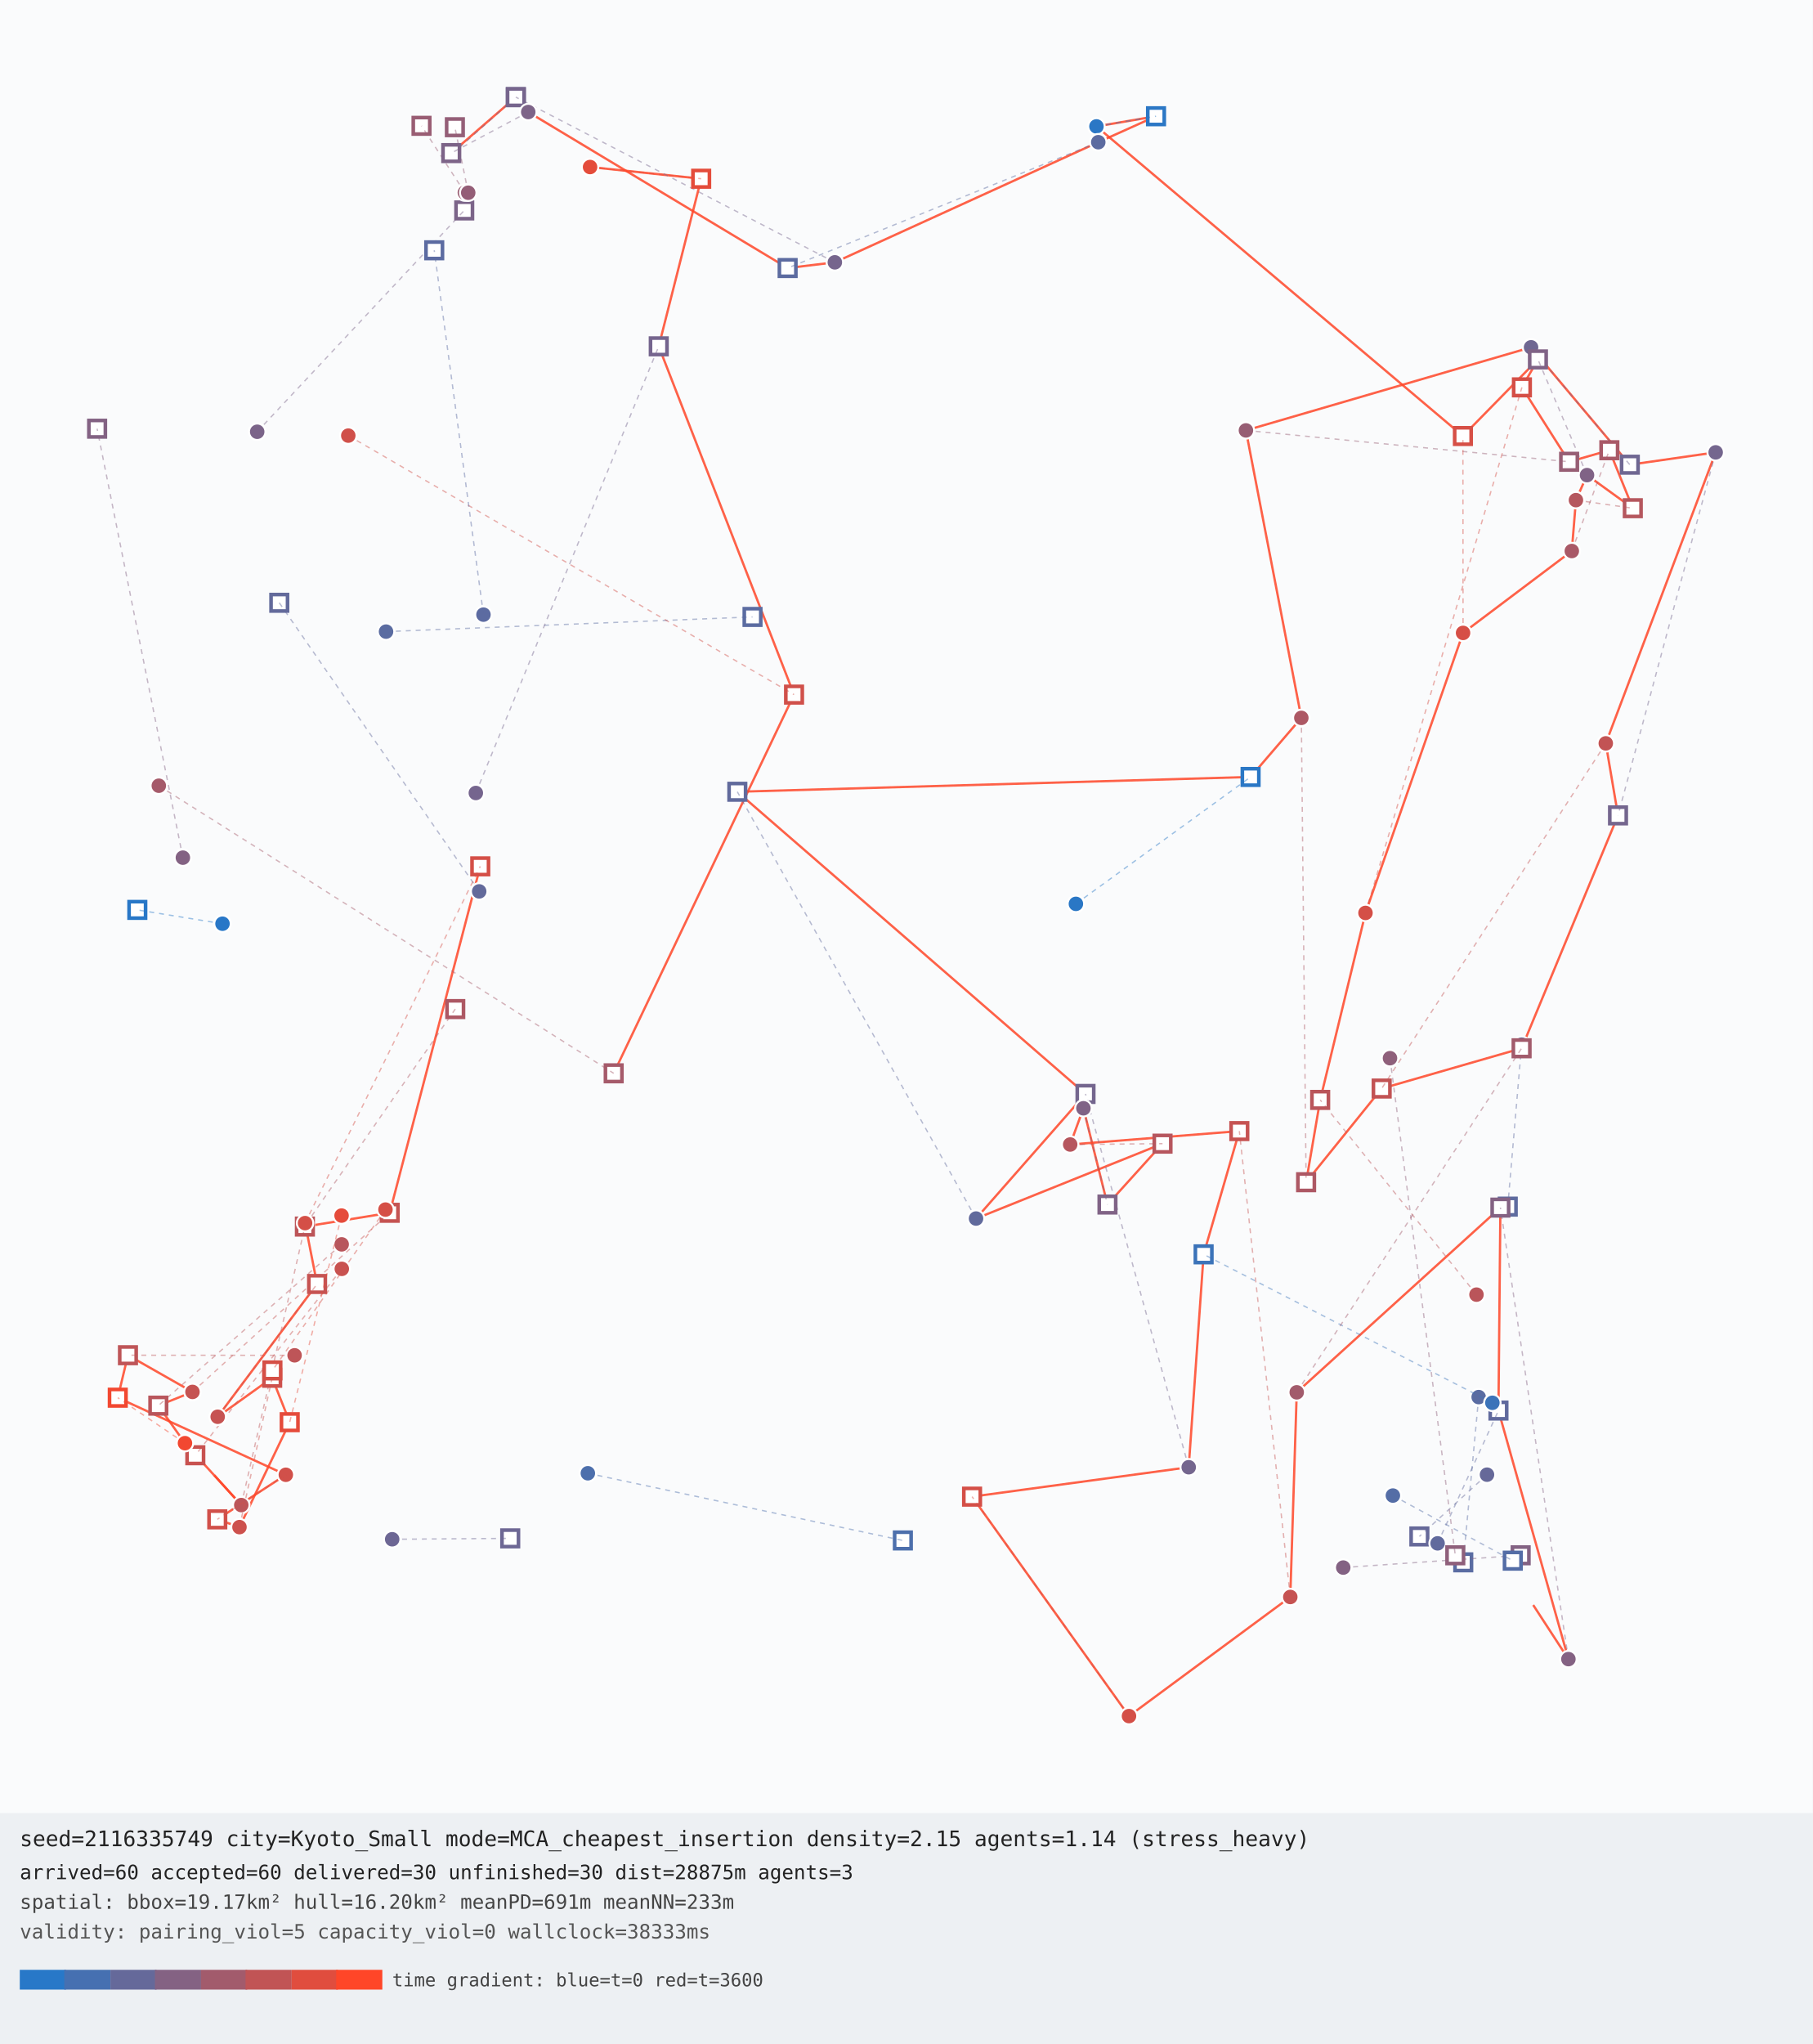
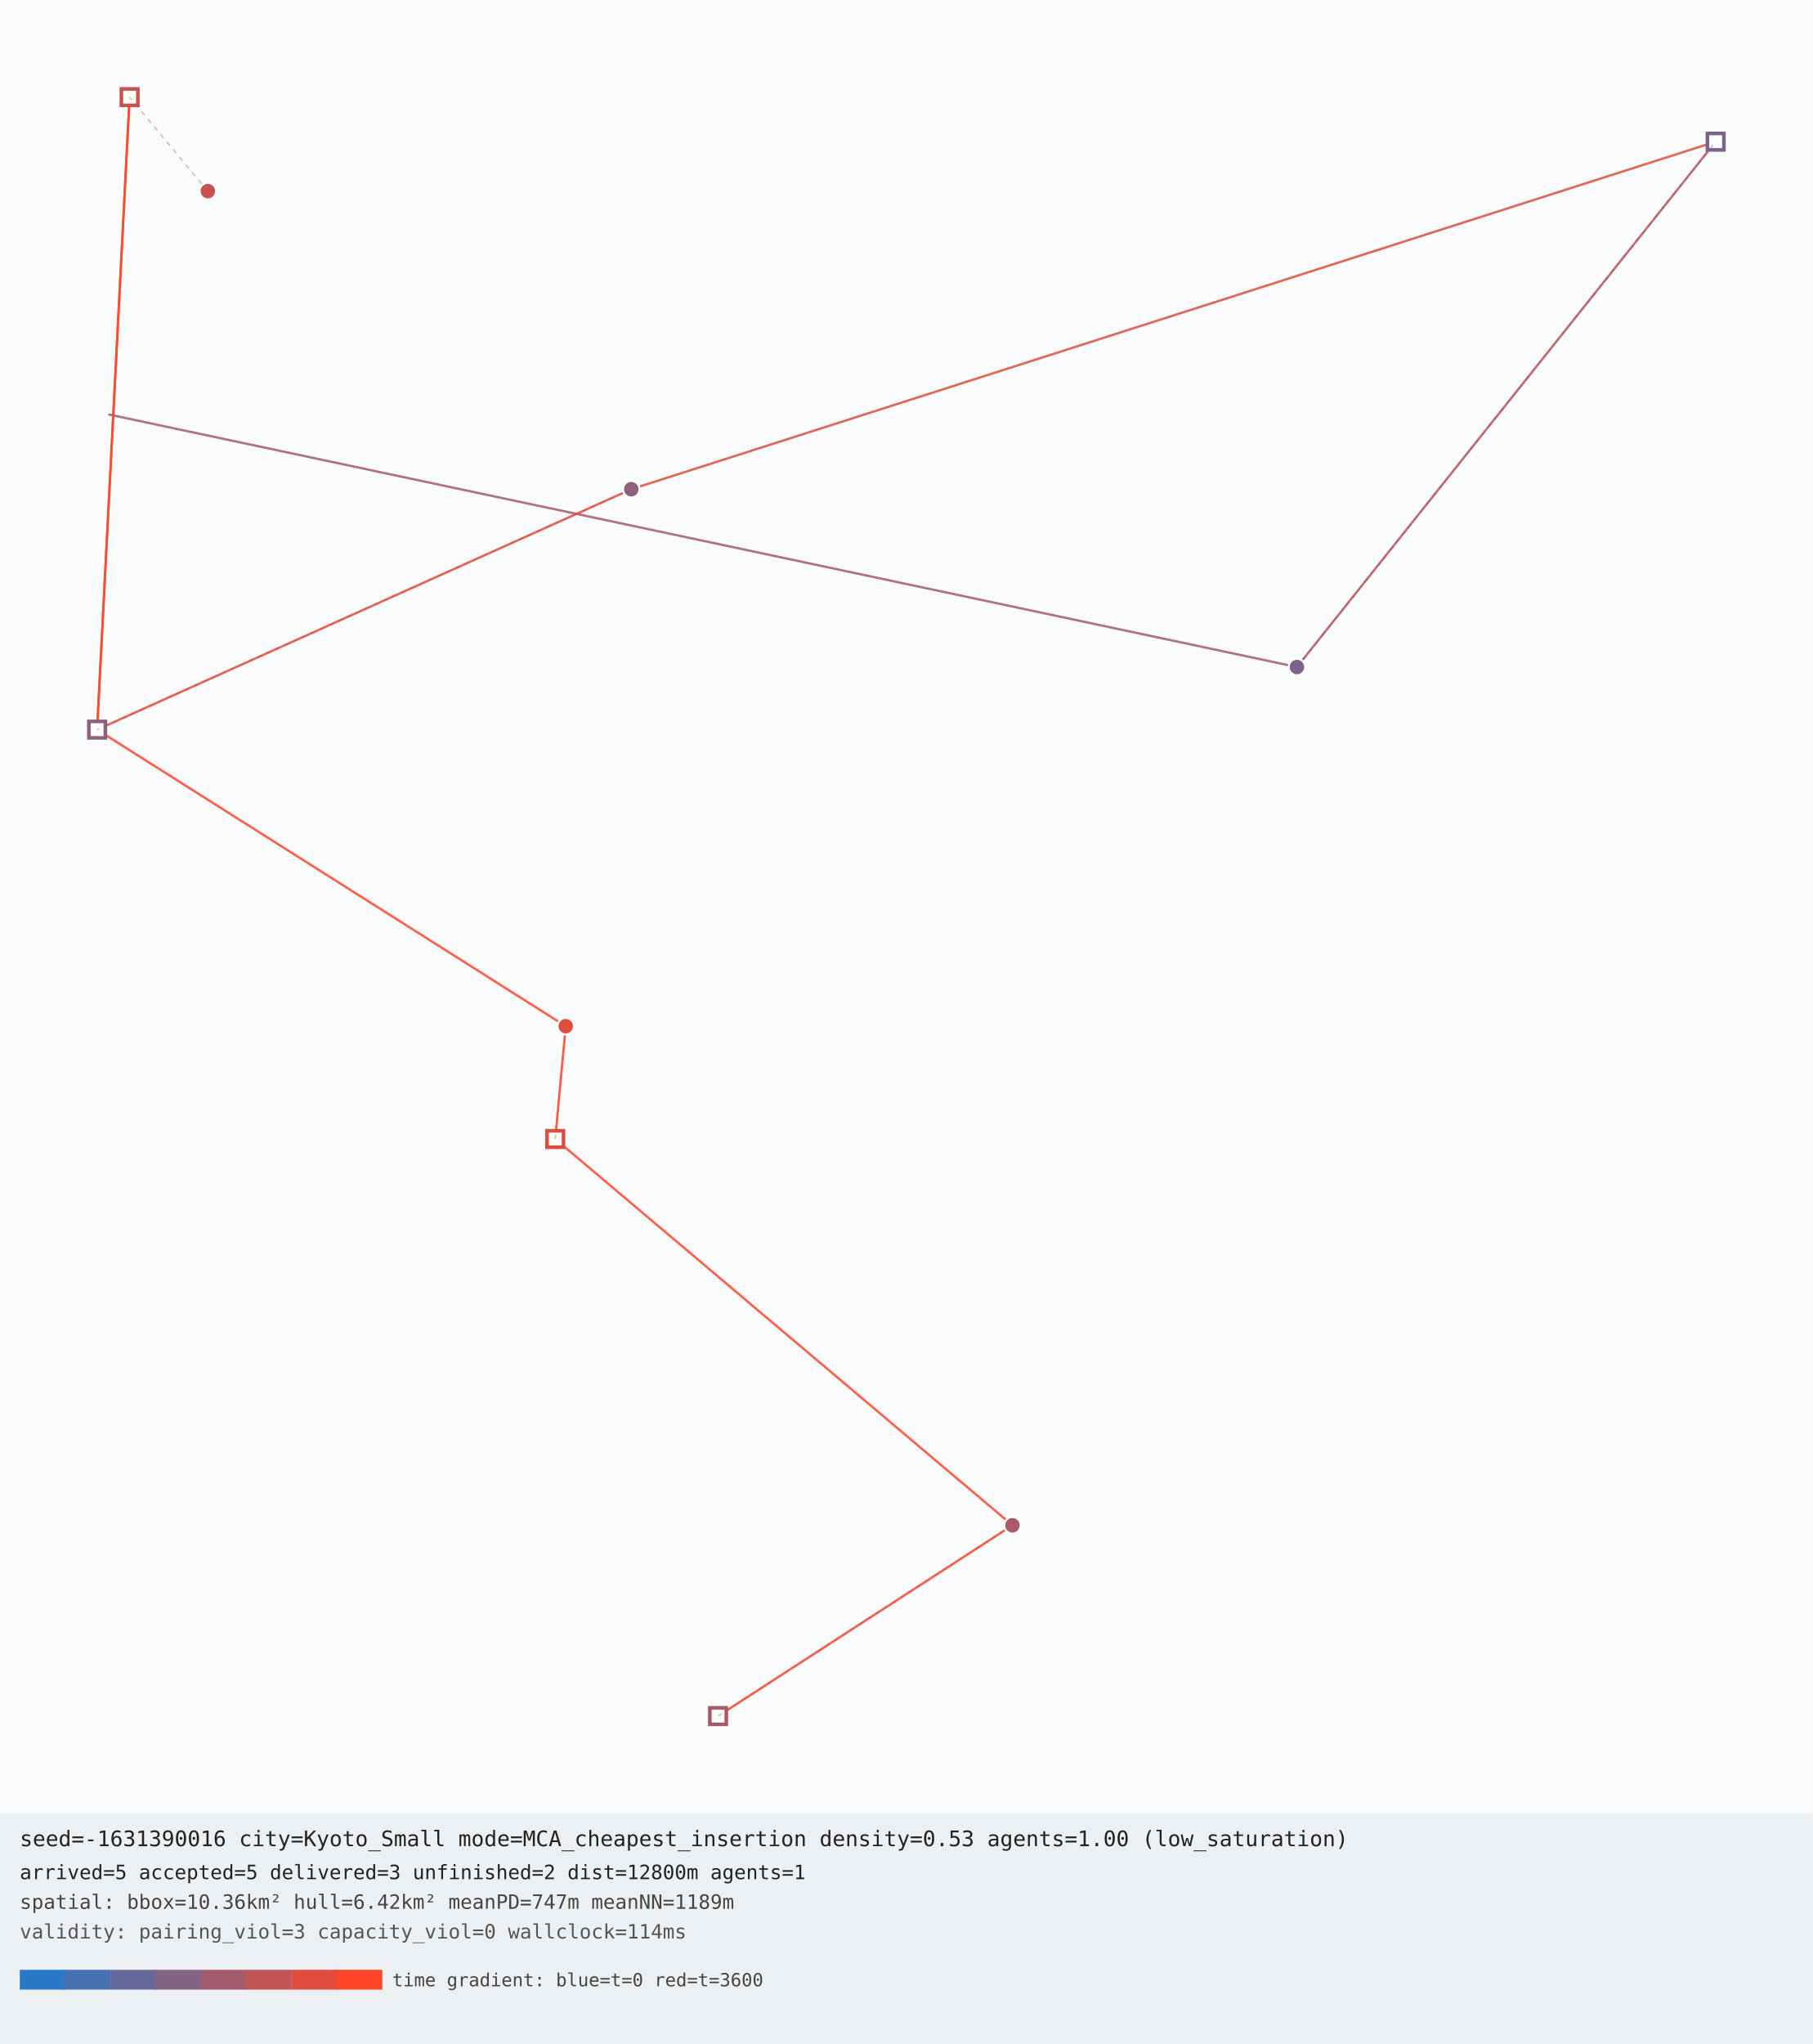
<svg xmlns="http://www.w3.org/2000/svg" width="1100" height="1240">
  <rect width="1100" height="1100" fill="#fafbfc" />
-   <line x1="353.128" y1="101.335" x2="358.056" y2="101.327" stroke="rgb(255,70,40)" stroke-width="1.4" opacity="0.85" />
-   <line x1="358.056" y1="101.327" x2="425.476" y2="108.43" stroke="rgb(255,70,40)" stroke-width="1.4" opacity="0.85" />
-   <line x1="425.476" y1="108.43" x2="399.726" y2="210.099" stroke="rgb(255,70,40)" stroke-width="1.4" opacity="0.85" />
-   <line x1="399.726" y1="210.099" x2="481.828" y2="421.385" stroke="rgb(255,70,40)" stroke-width="1.4" opacity="0.85" />
-   <line x1="481.828" y1="421.385" x2="372.381" y2="651.133" stroke="rgb(255,70,40)" stroke-width="1.4" opacity="0.85" />
-   <line x1="930.349" y1="973.685" x2="951.712" y2="1006.5" stroke="rgb(255,70,40)" stroke-width="1.4" opacity="0.85" />
-   <line x1="951.712" y1="1006.5" x2="909.26" y2="855.72" stroke="rgb(255,70,40)" stroke-width="1.4" opacity="0.85" />
-   <line x1="909.26" y1="855.72" x2="910.443" y2="732.599" stroke="rgb(255,70,40)" stroke-width="1.4" opacity="0.85" />
-   <line x1="910.443" y1="732.599" x2="786.855" y2="844.661" stroke="rgb(255,70,40)" stroke-width="1.4" opacity="0.85" />
-   <line x1="786.855" y1="844.661" x2="782.95" y2="968.812" stroke="rgb(255,70,40)" stroke-width="1.4" opacity="0.85" />
-   <line x1="782.95" y1="968.812" x2="685.077" y2="1041.07" stroke="rgb(255,70,40)" stroke-width="1.4" opacity="0.85" />
-   <line x1="685.077" y1="1041.07" x2="589.849" y2="907.947" stroke="rgb(255,70,40)" stroke-width="1.4" opacity="0.85" />
-   <line x1="589.849" y1="907.947" x2="721.309" y2="890.103" stroke="rgb(255,70,40)" stroke-width="1.4" opacity="0.85" />
-   <line x1="721.309" y1="890.103" x2="730.358" y2="760.945" stroke="rgb(255,70,40)" stroke-width="1.4" opacity="0.85" />
-   <line x1="730.358" y1="760.945" x2="752.029" y2="686.177" stroke="rgb(255,70,40)" stroke-width="1.4" opacity="0.85" />
-   <line x1="752.029" y1="686.177" x2="649.387" y2="694.319" stroke="rgb(255,70,40)" stroke-width="1.4" opacity="0.85" />
-   <line x1="649.387" y1="694.319" x2="657.409" y2="672.34" stroke="rgb(255,70,40)" stroke-width="1.4" opacity="0.85" />
-   <line x1="657.409" y1="672.34" x2="672.016" y2="730.733" stroke="rgb(255,70,40)" stroke-width="1.4" opacity="0.85" />
-   <line x1="672.016" y1="730.733" x2="705.419" y2="693.803" stroke="rgb(255,70,40)" stroke-width="1.4" opacity="0.85" />
-   <line x1="705.419" y1="693.803" x2="592.256" y2="739.237" stroke="rgb(255,70,40)" stroke-width="1.4" opacity="0.85" />
-   <line x1="592.256" y1="739.237" x2="658.681" y2="663.64" stroke="rgb(255,70,40)" stroke-width="1.4" opacity="0.85" />
-   <line x1="658.681" y1="663.64" x2="447.406" y2="480.325" stroke="rgb(255,70,40)" stroke-width="1.4" opacity="0.85" />
-   <line x1="447.406" y1="480.325" x2="758.862" y2="471.338" stroke="rgb(255,70,40)" stroke-width="1.4" opacity="0.85" />
-   <line x1="758.862" y1="471.338" x2="789.649" y2="435.503" stroke="rgb(255,70,40)" stroke-width="1.4" opacity="0.85" />
-   <line x1="789.649" y1="435.503" x2="756.025" y2="261.105" stroke="rgb(255,70,40)" stroke-width="1.4" opacity="0.85" />
-   <line x1="756.025" y1="261.105" x2="929.05" y2="210.7" stroke="rgb(255,70,40)" stroke-width="1.4" opacity="0.85" />
-   <line x1="929.05" y1="210.7" x2="988.969" y2="281.909" stroke="rgb(255,70,40)" stroke-width="1.4" opacity="0.85" />
-   <line x1="988.969" y1="281.909" x2="1041.07" y2="274.427" stroke="rgb(255,70,40)" stroke-width="1.4" opacity="0.85" />
-   <line x1="1041.07" y1="274.427" x2="974.388" y2="450.968" stroke="rgb(255,70,40)" stroke-width="1.4" opacity="0.85" />
-   <line x1="974.388" y1="450.968" x2="981.812" y2="494.659" stroke="rgb(255,70,40)" stroke-width="1.4" opacity="0.85" />
-   <line x1="981.812" y1="494.659" x2="923.308" y2="635.947" stroke="rgb(255,70,40)" stroke-width="1.4" opacity="0.85" />
-   <line x1="923.308" y1="635.947" x2="838.397" y2="660.373" stroke="rgb(255,70,40)" stroke-width="1.4" opacity="0.85" />
-   <line x1="838.397" y1="660.373" x2="792.549" y2="717.191" stroke="rgb(255,70,40)" stroke-width="1.4" opacity="0.85" />
-   <line x1="792.549" y1="717.191" x2="801.083" y2="667.264" stroke="rgb(255,70,40)" stroke-width="1.4" opacity="0.85" />
-   <line x1="801.083" y1="667.264" x2="828.578" y2="553.834" stroke="rgb(255,70,40)" stroke-width="1.4" opacity="0.85" />
-   <line x1="828.578" y1="553.834" x2="887.785" y2="383.957" stroke="rgb(255,70,40)" stroke-width="1.4" opacity="0.85" />
-   <line x1="887.785" y1="383.957" x2="953.769" y2="334.281" stroke="rgb(255,70,40)" stroke-width="1.4" opacity="0.85" />
-   <line x1="953.769" y1="334.281" x2="956.279" y2="303.411" stroke="rgb(255,70,40)" stroke-width="1.4" opacity="0.85" />
-   <line x1="956.279" y1="303.411" x2="963.008" y2="288.222" stroke="rgb(255,70,40)" stroke-width="1.4" opacity="0.85" />
-   <line x1="963.008" y1="288.222" x2="990.783" y2="308.304" stroke="rgb(255,70,40)" stroke-width="1.4" opacity="0.85" />
-   <line x1="990.783" y1="308.304" x2="976.554" y2="273.132" stroke="rgb(255,70,40)" stroke-width="1.4" opacity="0.85" />
-   <line x1="976.554" y1="273.132" x2="952.14" y2="280.136" stroke="rgb(255,70,40)" stroke-width="1.4" opacity="0.85" />
-   <line x1="952.14" y1="280.136" x2="923.498" y2="234.994" stroke="rgb(255,70,40)" stroke-width="1.4" opacity="0.85" />
-   <line x1="923.498" y1="234.994" x2="933.22" y2="218.038" stroke="rgb(255,70,40)" stroke-width="1.4" opacity="0.85" />
-   <line x1="933.22" y1="218.038" x2="887.694" y2="264.509" stroke="rgb(255,70,40)" stroke-width="1.4" opacity="0.85" />
-   <line x1="887.694" y1="264.509" x2="665.325" y2="76.683" stroke="rgb(255,70,40)" stroke-width="1.4" opacity="0.85" />
-   <line x1="665.325" y1="76.683" x2="701.47" y2="70.519" stroke="rgb(255,70,40)" stroke-width="1.4" opacity="0.85" />
-   <line x1="701.47" y1="70.519" x2="666.432" y2="86.27" stroke="rgb(255,70,40)" stroke-width="1.4" opacity="0.85" />
-   <line x1="666.432" y1="86.27" x2="506.583" y2="159.142" stroke="rgb(255,70,40)" stroke-width="1.4" opacity="0.85" />
-   <line x1="506.583" y1="159.142" x2="477.938" y2="162.61" stroke="rgb(255,70,40)" stroke-width="1.4" opacity="0.85" />
-   <line x1="477.938" y1="162.61" x2="320.545" y2="67.967" stroke="rgb(255,70,40)" stroke-width="1.4" opacity="0.85" />
-   <line x1="320.545" y1="67.967" x2="313.005" y2="58.929" stroke="rgb(255,70,40)" stroke-width="1.4" opacity="0.85" />
-   <line x1="313.005" y1="58.929" x2="273.821" y2="92.87" stroke="rgb(255,70,40)" stroke-width="1.4" opacity="0.85" />
-   <line x1="130.06" y1="894.975" x2="146.404" y2="913.057" stroke="rgb(255,70,40)" stroke-width="1.4" opacity="0.85" />
-   <line x1="146.404" y1="913.057" x2="112.237" y2="875.502" stroke="rgb(255,70,40)" stroke-width="1.4" opacity="0.85" />
-   <line x1="112.237" y1="875.502" x2="96.071" y2="852.737" stroke="rgb(255,70,40)" stroke-width="1.4" opacity="0.85" />
-   <line x1="96.071" y1="852.737" x2="116.792" y2="844.411" stroke="rgb(255,70,40)" stroke-width="1.4" opacity="0.85" />
-   <line x1="116.792" y1="844.411" x2="77.642" y2="822.145" stroke="rgb(255,70,40)" stroke-width="1.4" opacity="0.85" />
-   <line x1="77.642" y1="822.145" x2="71.462" y2="847.918" stroke="rgb(255,70,40)" stroke-width="1.4" opacity="0.85" />
-   <line x1="71.462" y1="847.918" x2="173.44" y2="894.678" stroke="rgb(255,70,40)" stroke-width="1.4" opacity="0.85" />
-   <line x1="173.44" y1="894.678" x2="131.843" y2="921.724" stroke="rgb(255,70,40)" stroke-width="1.4" opacity="0.85" />
-   <line x1="131.843" y1="921.724" x2="145.313" y2="926.429" stroke="rgb(255,70,40)" stroke-width="1.4" opacity="0.85" />
-   <line x1="145.313" y1="926.429" x2="175.795" y2="862.781" stroke="rgb(255,70,40)" stroke-width="1.4" opacity="0.85" />
-   <line x1="175.795" y1="862.781" x2="165.153" y2="835.829" stroke="rgb(255,70,40)" stroke-width="1.4" opacity="0.85" />
-   <line x1="165.153" y1="835.829" x2="132.09" y2="859.483" stroke="rgb(255,70,40)" stroke-width="1.4" opacity="0.85" />
-   <line x1="132.09" y1="859.483" x2="192.406" y2="778.934" stroke="rgb(255,70,40)" stroke-width="1.4" opacity="0.85" />
-   <line x1="192.406" y1="778.934" x2="185.117" y2="742.006" stroke="rgb(255,70,40)" stroke-width="1.4" opacity="0.85" />
-   <line x1="185.117" y1="742.006" x2="185.012" y2="744.104" stroke="rgb(255,70,40)" stroke-width="1.4" opacity="0.85" />
-   <line x1="185.012" y1="744.104" x2="236.467" y2="735.742" stroke="rgb(255,70,40)" stroke-width="1.4" opacity="0.85" />
-   <line x1="236.467" y1="735.742" x2="291.424" y2="525.568" stroke="rgb(255,70,40)" stroke-width="1.4" opacity="0.85" />
-   <circle cx="135.01" cy="560.376" r="5" fill="rgb(40,119,199)" stroke="white" stroke-width="1.2" />
-   <rect x="78.326" y="546.991" width="10" height="10" fill="white" stroke="rgb(40,119,199)" stroke-width="2.2" />
-   <line x1="135.01" y1="560.376" x2="83.326" y2="551.991" stroke="rgb(40,119,199)" stroke-width="0.8" stroke-dasharray="3,3" opacity="0.45" />
-   <circle cx="356.7" cy="893.762" r="5" fill="rgb(77,111,172)" stroke="white" stroke-width="1.2" />
-   <rect x="542.862" y="929.522" width="10" height="10" fill="white" stroke="rgb(77,111,172)" stroke-width="2.2" />
-   <line x1="356.7" y1="893.762" x2="547.862" y2="934.522" stroke="rgb(77,111,172)" stroke-width="0.8" stroke-dasharray="3,3" opacity="0.45" />
-   <circle cx="234.248" cy="383.17" r="5" fill="rgb(91,108,161)" stroke="white" stroke-width="1.2" />
-   <rect x="451.631" y="369.261" width="10" height="10" fill="white" stroke="rgb(91,108,161)" stroke-width="2.2" />
-   <line x1="234.248" y1="383.17" x2="456.631" y2="374.261" stroke="rgb(91,108,161)" stroke-width="0.8" stroke-dasharray="3,3" opacity="0.45" />
-   <circle cx="652.857" cy="548.331" r="5" fill="rgb(42,119,197)" stroke="white" stroke-width="1.2" />
-   <rect x="753.862" y="466.338" width="10" height="10" fill="white" stroke="rgb(42,119,197)" stroke-width="2.2" />
-   <line x1="652.857" y1="548.331" x2="758.862" y2="471.338" stroke="rgb(42,119,197)" stroke-width="0.8" stroke-dasharray="3,3" opacity="0.45" />
-   <circle cx="237.979" cy="933.8" r="5" fill="rgb(109,103,148)" stroke="white" stroke-width="1.2" />
-   <rect x="304.603" y="928.255" width="10" height="10" fill="white" stroke="rgb(109,103,148)" stroke-width="2.2" />
-   <line x1="237.979" y1="933.8" x2="309.603" y2="933.255" stroke="rgb(109,103,148)" stroke-width="0.8" stroke-dasharray="3,3" opacity="0.45" />
-   <circle cx="288.735" cy="481.068" r="5" fill="rgb(117,101,142)" stroke="white" stroke-width="1.2" />
-   <rect x="394.726" y="205.099" width="10" height="10" fill="white" stroke="rgb(117,101,142)" stroke-width="2.2" />
-   <line x1="288.735" y1="481.068" x2="399.726" y2="210.099" stroke="rgb(117,101,142)" stroke-width="0.8" stroke-dasharray="3,3" opacity="0.45" />
-   <circle cx="923.326" cy="633.754" r="5" fill="rgb(94,107,159)" stroke="white" stroke-width="1.2" />
-   <rect x="909.901" y="727.005" width="10" height="10" fill="white" stroke="rgb(94,107,159)" stroke-width="2.2" />
-   <line x1="923.326" y1="633.754" x2="914.901" y2="732.005" stroke="rgb(94,107,159)" stroke-width="0.8" stroke-dasharray="3,3" opacity="0.45" />
-   <circle cx="185.754" cy="742.564" r="5" fill="rgb(173,88,100)" stroke="white" stroke-width="1.2" />
-   <rect x="271.251" y="607.152" width="10" height="10" fill="white" stroke="rgb(173,88,100)" stroke-width="2.2" />
-   <line x1="185.754" y1="742.564" x2="276.251" y2="612.152" stroke="rgb(173,88,100)" stroke-width="0.8" stroke-dasharray="3,3" opacity="0.45" />
-   <circle cx="96.367" cy="476.658" r="5" fill="rgb(165,90,106)" stroke="white" stroke-width="1.2" />
-   <rect x="367.381" y="646.133" width="10" height="10" fill="white" stroke="rgb(165,90,106)" stroke-width="2.2" />
-   <line x1="96.367" y1="476.658" x2="372.381" y2="651.133" stroke="rgb(165,90,106)" stroke-width="0.8" stroke-dasharray="3,3" opacity="0.45" />
-   <circle cx="895.929" cy="785.388" r="5" fill="rgb(186,85,90)" stroke="white" stroke-width="1.2" />
-   <rect x="796.083" y="662.264" width="10" height="10" fill="white" stroke="rgb(186,85,90)" stroke-width="2.2" />
-   <line x1="895.929" y1="785.388" x2="801.083" y2="667.264" stroke="rgb(186,85,90)" stroke-width="0.8" stroke-dasharray="3,3" opacity="0.45" />
-   <circle cx="110.97" cy="520.298" r="5" fill="rgb(131,98,131)" stroke="white" stroke-width="1.2" />
-   <rect x="53.929" y="255.07" width="10" height="10" fill="white" stroke="rgb(131,98,131)" stroke-width="2.2" />
-   <line x1="110.97" y1="520.298" x2="58.929" y2="260.07" stroke="rgb(131,98,131)" stroke-width="0.8" stroke-dasharray="3,3" opacity="0.45" />
-   <circle cx="207.327" cy="754.893" r="5" fill="rgb(184,86,92)" stroke="white" stroke-width="1.2" />
-   <rect x="91.071" y="847.737" width="10" height="10" fill="white" stroke="rgb(184,86,92)" stroke-width="2.2" />
-   <line x1="207.327" y1="754.893" x2="96.071" y2="852.737" stroke="rgb(184,86,92)" stroke-width="0.8" stroke-dasharray="3,3" opacity="0.45" />
-   <circle cx="897.258" cy="847.549" r="5" fill="rgb(90,108,162)" stroke="white" stroke-width="1.2" />
-   <rect x="882.903" y="942.796" width="10" height="10" fill="white" stroke="rgb(90,108,162)" stroke-width="2.2" />
-   <line x1="897.258" y1="847.549" x2="887.903" y2="947.796" stroke="rgb(90,108,162)" stroke-width="0.8" stroke-dasharray="3,3" opacity="0.45" />
-   <circle cx="902.312" cy="894.614" r="5" fill="rgb(102,105,153)" stroke="white" stroke-width="1.2" />
-   <rect x="856.278" y="927.094" width="10" height="10" fill="white" stroke="rgb(102,105,153)" stroke-width="2.2" />
-   <line x1="902.312" y1="894.614" x2="861.278" y2="932.094" stroke="rgb(102,105,153)" stroke-width="0.8" stroke-dasharray="3,3" opacity="0.45" />
-   <circle cx="178.761" cy="822.21" r="5" fill="rgb(190,85,88)" stroke="white" stroke-width="1.2" />
-   <rect x="72.642" y="817.145" width="10" height="10" fill="white" stroke="rgb(190,85,88)" stroke-width="2.2" />
-   <line x1="178.761" y1="822.21" x2="77.642" y2="822.145" stroke="rgb(190,85,88)" stroke-width="0.8" stroke-dasharray="3,3" opacity="0.45" />
-   <circle cx="211.343" cy="264.266" r="5" fill="rgb(208,80,74)" stroke="white" stroke-width="1.2" />
-   <rect x="476.828" y="416.385" width="10" height="10" fill="white" stroke="rgb(208,80,74)" stroke-width="2.2" />
-   <line x1="211.343" y1="264.266" x2="481.828" y2="421.385" stroke="rgb(208,80,74)" stroke-width="0.8" stroke-dasharray="3,3" opacity="0.45" />
-   <circle cx="156.071" cy="261.923" r="5" fill="rgb(123,100,137)" stroke="white" stroke-width="1.2" />
-   <rect x="276.702" y="122.66" width="10" height="10" fill="white" stroke="rgb(123,100,137)" stroke-width="2.2" />
-   <line x1="156.071" y1="261.923" x2="281.702" y2="127.66" stroke="rgb(123,100,137)" stroke-width="0.8" stroke-dasharray="3,3" opacity="0.45" />
-   <circle cx="282.054" cy="116.838" r="5" fill="rgb(153,93,115)" stroke="white" stroke-width="1.2" />
-   <rect x="250.775" y="71.326" width="10" height="10" fill="white" stroke="rgb(153,93,115)" stroke-width="2.2" />
-   <line x1="282.054" y1="116.838" x2="255.775" y2="76.326" stroke="rgb(153,93,115)" stroke-width="0.8" stroke-dasharray="3,3" opacity="0.45" />
-   <circle cx="815.075" cy="950.973" r="5" fill="rgb(131,98,131)" stroke="white" stroke-width="1.2" />
-   <rect x="917.738" y="938.522" width="10" height="10" fill="white" stroke="rgb(131,98,131)" stroke-width="2.2" />
-   <line x1="815.075" y1="950.973" x2="922.738" y2="943.522" stroke="rgb(131,98,131)" stroke-width="0.8" stroke-dasharray="3,3" opacity="0.45" />
-   <circle cx="845.201" cy="907.291" r="5" fill="rgb(84,109,166)" stroke="white" stroke-width="1.2" />
-   <rect x="912.946" y="941.787" width="10" height="10" fill="white" stroke="rgb(84,109,166)" stroke-width="2.2" />
-   <line x1="845.201" y1="907.291" x2="917.946" y2="946.787" stroke="rgb(84,109,166)" stroke-width="0.8" stroke-dasharray="3,3" opacity="0.45" />
-   <circle cx="274.271" cy="93.507" r="5" fill="rgb(113,102,145)" stroke="white" stroke-width="1.2" />
-   <rect x="308.005" y="53.929" width="10" height="10" fill="white" stroke="rgb(113,102,145)" stroke-width="2.2" />
-   <line x1="274.271" y1="93.507" x2="313.005" y2="58.929" stroke="rgb(113,102,145)" stroke-width="0.8" stroke-dasharray="3,3" opacity="0.45" />
-   <circle cx="284.119" cy="116.916" r="5" fill="rgb(148,94,119)" stroke="white" stroke-width="1.2" />
-   <rect x="271.018" y="72.181" width="10" height="10" fill="white" stroke="rgb(148,94,119)" stroke-width="2.2" />
-   <line x1="284.119" y1="116.916" x2="276.018" y2="77.181" stroke="rgb(148,94,119)" stroke-width="0.8" stroke-dasharray="3,3" opacity="0.45" />
-   <circle cx="872.333" cy="936.282" r="5" fill="rgb(97,106,157)" stroke="white" stroke-width="1.2" />
-   <rect x="904.26" y="850.72" width="10" height="10" fill="white" stroke="rgb(97,106,157)" stroke-width="2.2" />
-   <line x1="872.333" y1="936.282" x2="909.26" y2="855.72" stroke="rgb(97,106,157)" stroke-width="0.8" stroke-dasharray="3,3" opacity="0.45" />
-   <circle cx="207.402" cy="769.758" r="5" fill="rgb(200,82,80)" stroke="white" stroke-width="1.2" />
-   <rect x="113.516" y="877.83" width="10" height="10" fill="white" stroke="rgb(200,82,80)" stroke-width="2.2" />
-   <line x1="207.402" y1="769.758" x2="118.516" y2="882.83" stroke="rgb(200,82,80)" stroke-width="0.8" stroke-dasharray="3,3" opacity="0.45" />
-   <circle cx="506.583" cy="159.142" r="5" fill="rgb(118,101,141)" stroke="white" stroke-width="1.2" />
-   <rect x="308.005" y="53.929" width="10" height="10" fill="white" stroke="rgb(118,101,141)" stroke-width="2.2" />
-   <line x1="506.583" y1="159.142" x2="313.005" y2="58.929" stroke="rgb(118,101,141)" stroke-width="0.8" stroke-dasharray="3,3" opacity="0.45" />
-   <circle cx="665.325" cy="76.683" r="5" fill="rgb(43,119,197)" stroke="white" stroke-width="1.2" />
-   <rect x="696.47" y="65.519" width="10" height="10" fill="white" stroke="rgb(43,119,197)" stroke-width="2.2" />
-   <line x1="665.325" y1="76.683" x2="701.47" y2="70.519" stroke="rgb(43,119,197)" stroke-width="0.8" stroke-dasharray="3,3" opacity="0.45" />
-   <circle cx="905.574" cy="851.015" r="5" fill="rgb(59,115,185)" stroke="white" stroke-width="1.2" />
-   <rect x="725.358" y="755.945" width="10" height="10" fill="white" stroke="rgb(59,115,185)" stroke-width="2.2" />
-   <line x1="905.574" y1="851.015" x2="730.358" y2="760.945" stroke="rgb(59,115,185)" stroke-width="0.8" stroke-dasharray="3,3" opacity="0.45" />
-   <circle cx="293.363" cy="372.873" r="5" fill="rgb(92,107,161)" stroke="white" stroke-width="1.2" />
-   <rect x="258.492" y="146.838" width="10" height="10" fill="white" stroke="rgb(92,107,161)" stroke-width="2.2" />
-   <line x1="293.363" y1="372.873" x2="263.492" y2="151.838" stroke="rgb(92,107,161)" stroke-width="0.8" stroke-dasharray="3,3" opacity="0.45" />
-   <circle cx="666.432" cy="86.27" r="5" fill="rgb(92,107,160)" stroke="white" stroke-width="1.2" />
-   <rect x="472.938" y="157.61" width="10" height="10" fill="white" stroke="rgb(92,107,160)" stroke-width="2.2" />
-   <line x1="666.432" y1="86.27" x2="477.938" y2="162.61" stroke="rgb(92,107,160)" stroke-width="0.8" stroke-dasharray="3,3" opacity="0.45" />
-   <circle cx="592.256" cy="739.237" r="5" fill="rgb(97,106,156)" stroke="white" stroke-width="1.2" />
-   <rect x="442.406" y="475.325" width="10" height="10" fill="white" stroke="rgb(97,106,156)" stroke-width="2.2" />
-   <line x1="592.256" y1="739.237" x2="447.406" y2="480.325" stroke="rgb(97,106,156)" stroke-width="0.8" stroke-dasharray="3,3" opacity="0.45" />
-   <circle cx="290.771" cy="540.759" r="5" fill="rgb(99,106,155)" stroke="white" stroke-width="1.2" />
-   <rect x="164.471" y="360.682" width="10" height="10" fill="white" stroke="rgb(99,106,155)" stroke-width="2.2" />
-   <line x1="290.771" y1="540.759" x2="169.471" y2="365.682" stroke="rgb(99,106,155)" stroke-width="0.8" stroke-dasharray="3,3" opacity="0.45" />
-   <circle cx="929.05" cy="210.7" r="5" fill="rgb(111,103,146)" stroke="white" stroke-width="1.2" />
-   <rect x="983.969" y="276.909" width="10" height="10" fill="white" stroke="rgb(111,103,146)" stroke-width="2.2" />
-   <line x1="929.05" y1="210.7" x2="988.969" y2="281.909" stroke="rgb(111,103,146)" stroke-width="0.8" stroke-dasharray="3,3" opacity="0.45" />
-   <circle cx="721.309" cy="890.103" r="5" fill="rgb(116,102,142)" stroke="white" stroke-width="1.2" />
-   <rect x="653.681" y="658.64" width="10" height="10" fill="white" stroke="rgb(116,102,142)" stroke-width="2.2" />
-   <line x1="721.309" y1="890.103" x2="658.681" y2="663.64" stroke="rgb(116,102,142)" stroke-width="0.8" stroke-dasharray="3,3" opacity="0.45" />
-   <circle cx="1041.07" cy="274.427" r="5" fill="rgb(116,102,142)" stroke="white" stroke-width="1.2" />
-   <rect x="976.812" y="489.659" width="10" height="10" fill="white" stroke="rgb(116,102,142)" stroke-width="2.2" />
-   <line x1="1041.07" y1="274.427" x2="981.812" y2="494.659" stroke="rgb(116,102,142)" stroke-width="0.8" stroke-dasharray="3,3" opacity="0.45" />
-   <circle cx="320.545" cy="67.967" r="5" fill="rgb(125,100,136)" stroke="white" stroke-width="1.2" />
-   <rect x="268.821" y="87.87" width="10" height="10" fill="white" stroke="rgb(125,100,136)" stroke-width="2.2" />
-   <line x1="320.545" y1="67.967" x2="273.821" y2="92.87" stroke="rgb(125,100,136)" stroke-width="0.8" stroke-dasharray="3,3" opacity="0.45" />
-   <circle cx="963.008" cy="288.222" r="5" fill="rgb(128,99,134)" stroke="white" stroke-width="1.2" />
-   <rect x="928.22" y="213.038" width="10" height="10" fill="white" stroke="rgb(128,99,134)" stroke-width="2.2" />
-   <line x1="963.008" y1="288.222" x2="933.22" y2="218.038" stroke="rgb(128,99,134)" stroke-width="0.8" stroke-dasharray="3,3" opacity="0.45" />
-   <circle cx="657.409" cy="672.34" r="5" fill="rgb(128,99,134)" stroke="white" stroke-width="1.2" />
-   <rect x="667.016" y="725.733" width="10" height="10" fill="white" stroke="rgb(128,99,134)" stroke-width="2.2" />
-   <line x1="657.409" y1="672.34" x2="672.016" y2="730.733" stroke="rgb(128,99,134)" stroke-width="0.8" stroke-dasharray="3,3" opacity="0.45" />
-   <circle cx="951.712" cy="1006.5" r="5" fill="rgb(132,98,131)" stroke="white" stroke-width="1.2" />
-   <rect x="905.443" y="727.599" width="10" height="10" fill="white" stroke="rgb(132,98,131)" stroke-width="2.2" />
-   <line x1="951.712" y1="1006.5" x2="910.443" y2="732.599" stroke="rgb(132,98,131)" stroke-width="0.8" stroke-dasharray="3,3" opacity="0.45" />
-   <circle cx="843.448" cy="641.958" r="5" fill="rgb(143,96,123)" stroke="white" stroke-width="1.2" />
-   <rect x="878.07" y="938.529" width="10" height="10" fill="white" stroke="rgb(143,96,123)" stroke-width="2.2" />
-   <line x1="843.448" y1="641.958" x2="883.07" y2="943.529" stroke="rgb(143,96,123)" stroke-width="0.8" stroke-dasharray="3,3" opacity="0.45" />
-   <circle cx="756.025" cy="261.105" r="5" fill="rgb(151,94,116)" stroke="white" stroke-width="1.2" />
-   <rect x="947.14" y="275.136" width="10" height="10" fill="white" stroke="rgb(151,94,116)" stroke-width="2.2" />
-   <line x1="756.025" y1="261.105" x2="952.14" y2="280.136" stroke="rgb(151,94,116)" stroke-width="0.8" stroke-dasharray="3,3" opacity="0.45" />
-   <circle cx="786.855" cy="844.661" r="5" fill="rgb(162,91,108)" stroke="white" stroke-width="1.2" />
-   <rect x="918.308" y="630.947" width="10" height="10" fill="white" stroke="rgb(162,91,108)" stroke-width="2.2" />
-   <line x1="786.855" y1="844.661" x2="923.308" y2="635.947" stroke="rgb(162,91,108)" stroke-width="0.8" stroke-dasharray="3,3" opacity="0.45" />
-   <circle cx="953.769" cy="334.281" r="5" fill="rgb(169,89,103)" stroke="white" stroke-width="1.2" />
-   <rect x="971.554" y="268.132" width="10" height="10" fill="white" stroke="rgb(169,89,103)" stroke-width="2.2" />
-   <line x1="953.769" y1="334.281" x2="976.554" y2="273.132" stroke="rgb(169,89,103)" stroke-width="0.8" stroke-dasharray="3,3" opacity="0.45" />
-   <circle cx="789.649" cy="435.503" r="5" fill="rgb(173,88,100)" stroke="white" stroke-width="1.2" />
-   <rect x="787.549" y="712.191" width="10" height="10" fill="white" stroke="rgb(173,88,100)" stroke-width="2.2" />
-   <line x1="789.649" y1="435.503" x2="792.549" y2="717.191" stroke="rgb(173,88,100)" stroke-width="0.8" stroke-dasharray="3,3" opacity="0.45" />
-   <circle cx="956.279" cy="303.411" r="5" fill="rgb(181,87,94)" stroke="white" stroke-width="1.2" />
-   <rect x="985.783" y="303.304" width="10" height="10" fill="white" stroke="rgb(181,87,94)" stroke-width="2.2" />
-   <line x1="956.279" y1="303.411" x2="990.783" y2="308.304" stroke="rgb(181,87,94)" stroke-width="0.8" stroke-dasharray="3,3" opacity="0.45" />
-   <circle cx="649.387" cy="694.319" r="5" fill="rgb(182,86,94)" stroke="white" stroke-width="1.2" />
-   <rect x="700.419" y="688.803" width="10" height="10" fill="white" stroke="rgb(182,86,94)" stroke-width="2.2" />
-   <line x1="649.387" y1="694.319" x2="705.419" y2="693.803" stroke="rgb(182,86,94)" stroke-width="0.8" stroke-dasharray="3,3" opacity="0.45" />
-   <circle cx="146.404" cy="913.057" r="5" fill="rgb(188,85,89)" stroke="white" stroke-width="1.2" />
-   <rect x="180.012" y="739.104" width="10" height="10" fill="white" stroke="rgb(188,85,89)" stroke-width="2.2" />
-   <line x1="146.404" y1="913.057" x2="185.012" y2="744.104" stroke="rgb(188,85,89)" stroke-width="0.8" stroke-dasharray="3,3" opacity="0.45" />
-   <circle cx="974.388" cy="450.968" r="5" fill="rgb(194,83,84)" stroke="white" stroke-width="1.2" />
-   <rect x="833.397" y="655.373" width="10" height="10" fill="white" stroke="rgb(194,83,84)" stroke-width="2.2" />
-   <line x1="974.388" y1="450.968" x2="838.397" y2="660.373" stroke="rgb(194,83,84)" stroke-width="0.8" stroke-dasharray="3,3" opacity="0.45" />
-   <circle cx="116.792" cy="844.411" r="5" fill="rgb(197,83,82)" stroke="white" stroke-width="1.2" />
-   <rect x="231.467" y="730.742" width="10" height="10" fill="white" stroke="rgb(197,83,82)" stroke-width="2.2" />
-   <line x1="116.792" y1="844.411" x2="236.467" y2="735.742" stroke="rgb(197,83,82)" stroke-width="0.8" stroke-dasharray="3,3" opacity="0.45" />
-   <circle cx="132.09" cy="859.483" r="5" fill="rgb(198,83,82)" stroke="white" stroke-width="1.2" />
-   <rect x="187.406" y="773.934" width="10" height="10" fill="white" stroke="rgb(198,83,82)" stroke-width="2.2" />
-   <line x1="132.09" y1="859.483" x2="192.406" y2="778.934" stroke="rgb(198,83,82)" stroke-width="0.8" stroke-dasharray="3,3" opacity="0.45" />
-   <circle cx="782.95" cy="968.812" r="5" fill="rgb(198,83,82)" stroke="white" stroke-width="1.2" />
-   <rect x="747.029" y="681.177" width="10" height="10" fill="white" stroke="rgb(198,83,82)" stroke-width="2.2" />
-   <line x1="782.95" y1="968.812" x2="752.029" y2="686.177" stroke="rgb(198,83,82)" stroke-width="0.8" stroke-dasharray="3,3" opacity="0.45" />
-   <circle cx="145.313" cy="926.429" r="5" fill="rgb(205,81,77)" stroke="white" stroke-width="1.2" />
-   <rect x="160.153" y="830.829" width="10" height="10" fill="white" stroke="rgb(205,81,77)" stroke-width="2.2" />
-   <line x1="145.313" y1="926.429" x2="165.153" y2="835.829" stroke="rgb(205,81,77)" stroke-width="0.8" stroke-dasharray="3,3" opacity="0.45" />
-   <circle cx="173.44" cy="894.678" r="5" fill="rgb(209,80,74)" stroke="white" stroke-width="1.2" />
-   <rect x="126.843" y="916.724" width="10" height="10" fill="white" stroke="rgb(209,80,74)" stroke-width="2.2" />
-   <line x1="173.44" y1="894.678" x2="131.843" y2="921.724" stroke="rgb(209,80,74)" stroke-width="0.8" stroke-dasharray="3,3" opacity="0.45" />
-   <circle cx="828.578" cy="553.834" r="5" fill="rgb(212,79,71)" stroke="white" stroke-width="1.2" />
-   <rect x="918.498" y="229.994" width="10" height="10" fill="white" stroke="rgb(212,79,71)" stroke-width="2.2" />
-   <line x1="828.578" y1="553.834" x2="923.498" y2="234.994" stroke="rgb(212,79,71)" stroke-width="0.8" stroke-dasharray="3,3" opacity="0.45" />
-   <circle cx="185.117" cy="742.006" r="5" fill="rgb(212,79,71)" stroke="white" stroke-width="1.2" />
-   <rect x="286.424" y="520.568" width="10" height="10" fill="white" stroke="rgb(212,79,71)" stroke-width="2.2" />
-   <line x1="185.117" y1="742.006" x2="291.424" y2="525.568" stroke="rgb(212,79,71)" stroke-width="0.8" stroke-dasharray="3,3" opacity="0.45" />
-   <circle cx="685.077" cy="1041.07" r="5" fill="rgb(212,79,71)" stroke="white" stroke-width="1.2" />
-   <rect x="584.849" y="902.947" width="10" height="10" fill="white" stroke="rgb(212,79,71)" stroke-width="2.2" />
-   <line x1="685.077" y1="1041.07" x2="589.849" y2="907.947" stroke="rgb(212,79,71)" stroke-width="0.8" stroke-dasharray="3,3" opacity="0.45" />
-   <circle cx="233.902" cy="733.799" r="5" fill="rgb(213,79,70)" stroke="white" stroke-width="1.2" />
-   <rect x="160.309" y="826.367" width="10" height="10" fill="white" stroke="rgb(213,79,70)" stroke-width="2.2" />
-   <line x1="233.902" y1="733.799" x2="165.309" y2="831.367" stroke="rgb(213,79,70)" stroke-width="0.8" stroke-dasharray="3,3" opacity="0.45" />
-   <circle cx="887.785" cy="383.957" r="5" fill="rgb(214,79,70)" stroke="white" stroke-width="1.2" />
-   <rect x="882.694" y="259.509" width="10" height="10" fill="white" stroke="rgb(214,79,70)" stroke-width="2.2" />
-   <line x1="887.785" y1="383.957" x2="887.694" y2="264.509" stroke="rgb(214,79,70)" stroke-width="0.8" stroke-dasharray="3,3" opacity="0.45" />
-   <circle cx="358.056" cy="101.327" r="5" fill="rgb(228,76,59)" stroke="white" stroke-width="1.2" />
-   <rect x="420.476" y="103.43" width="10" height="10" fill="white" stroke="rgb(228,76,59)" stroke-width="2.2" />
-   <line x1="358.056" y1="101.327" x2="425.476" y2="108.43" stroke="rgb(228,76,59)" stroke-width="0.8" stroke-dasharray="3,3" opacity="0.45" />
-   <circle cx="207.261" cy="737.438" r="5" fill="rgb(229,75,59)" stroke="white" stroke-width="1.2" />
-   <rect x="170.795" y="857.781" width="10" height="10" fill="white" stroke="rgb(229,75,59)" stroke-width="2.2" />
-   <line x1="207.261" y1="737.438" x2="175.795" y2="862.781" stroke="rgb(229,75,59)" stroke-width="0.8" stroke-dasharray="3,3" opacity="0.45" />
-   <circle cx="112.237" cy="875.502" r="5" fill="rgb(242,72,49)" stroke="white" stroke-width="1.2" />
-   <rect x="66.462" y="842.918" width="10" height="10" fill="white" stroke="rgb(242,72,49)" stroke-width="2.2" />
-   <line x1="112.237" y1="875.502" x2="71.462" y2="847.918" stroke="rgb(242,72,49)" stroke-width="0.8" stroke-dasharray="3,3" opacity="0.45" />
+   <line x1="65.803" y1="251.407" x2="786.985" y2="404.652" stroke="rgb(165,90,106)" stroke-width="1.4" opacity="0.85" />
+   <line x1="786.985" y1="404.652" x2="1041.07" y2="85.941" stroke="rgb(189,85,88)" stroke-width="1.4" opacity="0.85" />
+   <line x1="1041.07" y1="85.941" x2="383.06" y2="296.783" stroke="rgb(221,77,64)" stroke-width="1.4" opacity="0.85" />
+   <line x1="383.06" y1="296.783" x2="58.929" y2="442.644" stroke="rgb(239,73,51)" stroke-width="1.4" opacity="0.85" />
+   <line x1="58.929" y1="442.644" x2="78.647" y2="58.929" stroke="rgb(243,72,48)" stroke-width="1.4" opacity="0.85" />
+   <line x1="78.647" y1="58.929" x2="58.929" y2="442.644" stroke="rgb(255,70,40)" stroke-width="1.4" opacity="0.85" />
+   <line x1="58.929" y1="442.644" x2="343.295" y2="622.549" stroke="rgb(255,70,40)" stroke-width="1.4" opacity="0.85" />
+   <line x1="343.295" y1="622.549" x2="336.923" y2="690.974" stroke="rgb(255,70,40)" stroke-width="1.4" opacity="0.85" />
+   <line x1="336.923" y1="690.974" x2="614.348" y2="925.337" stroke="rgb(255,70,40)" stroke-width="1.4" opacity="0.85" />
+   <line x1="614.348" y1="925.337" x2="435.707" y2="1041.07" stroke="rgb(255,70,40)" stroke-width="1.4" opacity="0.85" />
+   <circle cx="786.985" cy="404.652" r="5" fill="rgb(123,100,137)" stroke="white" stroke-width="1.2" />
+   <rect x="1036.07" y="80.941" width="10" height="10" fill="white" stroke="rgb(123,100,137)" stroke-width="2.2" />
+   <line x1="786.985" y1="404.652" x2="1041.07" y2="85.941" stroke="rgb(123,100,137)" stroke-width="0.8" stroke-dasharray="3,3" opacity="0.45" />
+   <circle cx="383.06" cy="296.783" r="5" fill="rgb(142,96,124)" stroke="white" stroke-width="1.2" />
+   <rect x="53.929" y="437.644" width="10" height="10" fill="white" stroke="rgb(142,96,124)" stroke-width="2.2" />
+   <line x1="383.06" y1="296.783" x2="58.929" y2="442.644" stroke="rgb(142,96,124)" stroke-width="0.8" stroke-dasharray="3,3" opacity="0.45" />
+   <circle cx="126.136" cy="115.95" r="5" fill="rgb(200,82,80)" stroke="white" stroke-width="1.2" />
+   <rect x="73.647" y="53.929" width="10" height="10" fill="white" stroke="rgb(200,82,80)" stroke-width="2.2" />
+   <line x1="126.136" y1="115.95" x2="78.647" y2="58.929" stroke="rgb(200,82,80)" stroke-width="0.8" stroke-dasharray="3,3" opacity="0.45" />
+   <circle cx="614.348" cy="925.337" r="5" fill="rgb(170,89,102)" stroke="white" stroke-width="1.2" />
+   <rect x="430.707" y="1036.07" width="10" height="10" fill="white" stroke="rgb(170,89,102)" stroke-width="2.2" />
+   <line x1="614.348" y1="925.337" x2="435.707" y2="1041.07" stroke="rgb(170,89,102)" stroke-width="0.8" stroke-dasharray="3,3" opacity="0.45" />
+   <circle cx="343.295" cy="622.549" r="5" fill="rgb(223,77,63)" stroke="white" stroke-width="1.2" />
+   <rect x="331.923" y="685.974" width="10" height="10" fill="white" stroke="rgb(223,77,63)" stroke-width="2.2" />
+   <line x1="343.295" y1="622.549" x2="336.923" y2="690.974" stroke="rgb(223,77,63)" stroke-width="0.8" stroke-dasharray="3,3" opacity="0.45" />
  <rect y="1100" width="1100" height="140" fill="#edf0f3" />
-   <text x="12" y="1120" font-family="monospace" font-size="13" fill="#222">seed=2116335749  city=Kyoto_Small  mode=MCA_cheapest_insertion  density=2.15  agents=1.14  (stress_heavy)</text>
-   <text x="12" y="1140" font-family="monospace" font-size="12" fill="#222">arrived=60 accepted=60 delivered=30 unfinished=30 dist=28875m agents=3</text>
-   <text x="12" y="1158" font-family="monospace" font-size="12" fill="#444">spatial: bbox=19.17km² hull=16.20km² meanPD=691m meanNN=233m</text>
-   <text x="12" y="1176" font-family="monospace" font-size="12" fill="#555">validity: pairing_viol=5 capacity_viol=0 wallclock=38333ms</text>
+   <text x="12" y="1120" font-family="monospace" font-size="13" fill="#222">seed=-1631390016  city=Kyoto_Small  mode=MCA_cheapest_insertion  density=0.53  agents=1.00  (low_saturation)</text>
+   <text x="12" y="1140" font-family="monospace" font-size="12" fill="#222">arrived=5 accepted=5 delivered=3 unfinished=2 dist=12800m agents=1</text>
+   <text x="12" y="1158" font-family="monospace" font-size="12" fill="#444">spatial: bbox=10.36km² hull=6.42km² meanPD=747m meanNN=1189m</text>
+   <text x="12" y="1176" font-family="monospace" font-size="12" fill="#555">validity: pairing_viol=3 capacity_viol=0 wallclock=114ms</text>
  <rect x="12" y="1195" width="28" height="12" fill="rgb(40,120,200)" />
  <rect x="39" y="1195" width="28" height="12" fill="rgb(70,112,177)" />
  <rect x="67" y="1195" width="28" height="12" fill="rgb(101,105,154)" />
  <rect x="94" y="1195" width="28" height="12" fill="rgb(132,98,131)" />
  <rect x="122" y="1195" width="28" height="12" fill="rgb(162,91,108)" />
  <rect x="149" y="1195" width="28" height="12" fill="rgb(193,84,85)" />
  <rect x="177" y="1195" width="28" height="12" fill="rgb(224,77,62)" />
  <rect x="204" y="1195" width="28" height="12" fill="rgb(255,70,40)" />
  <text x="238" y="1205" font-family="monospace" font-size="11" fill="#444">time gradient: blue=t=0  red=t=3600</text>
</svg>
